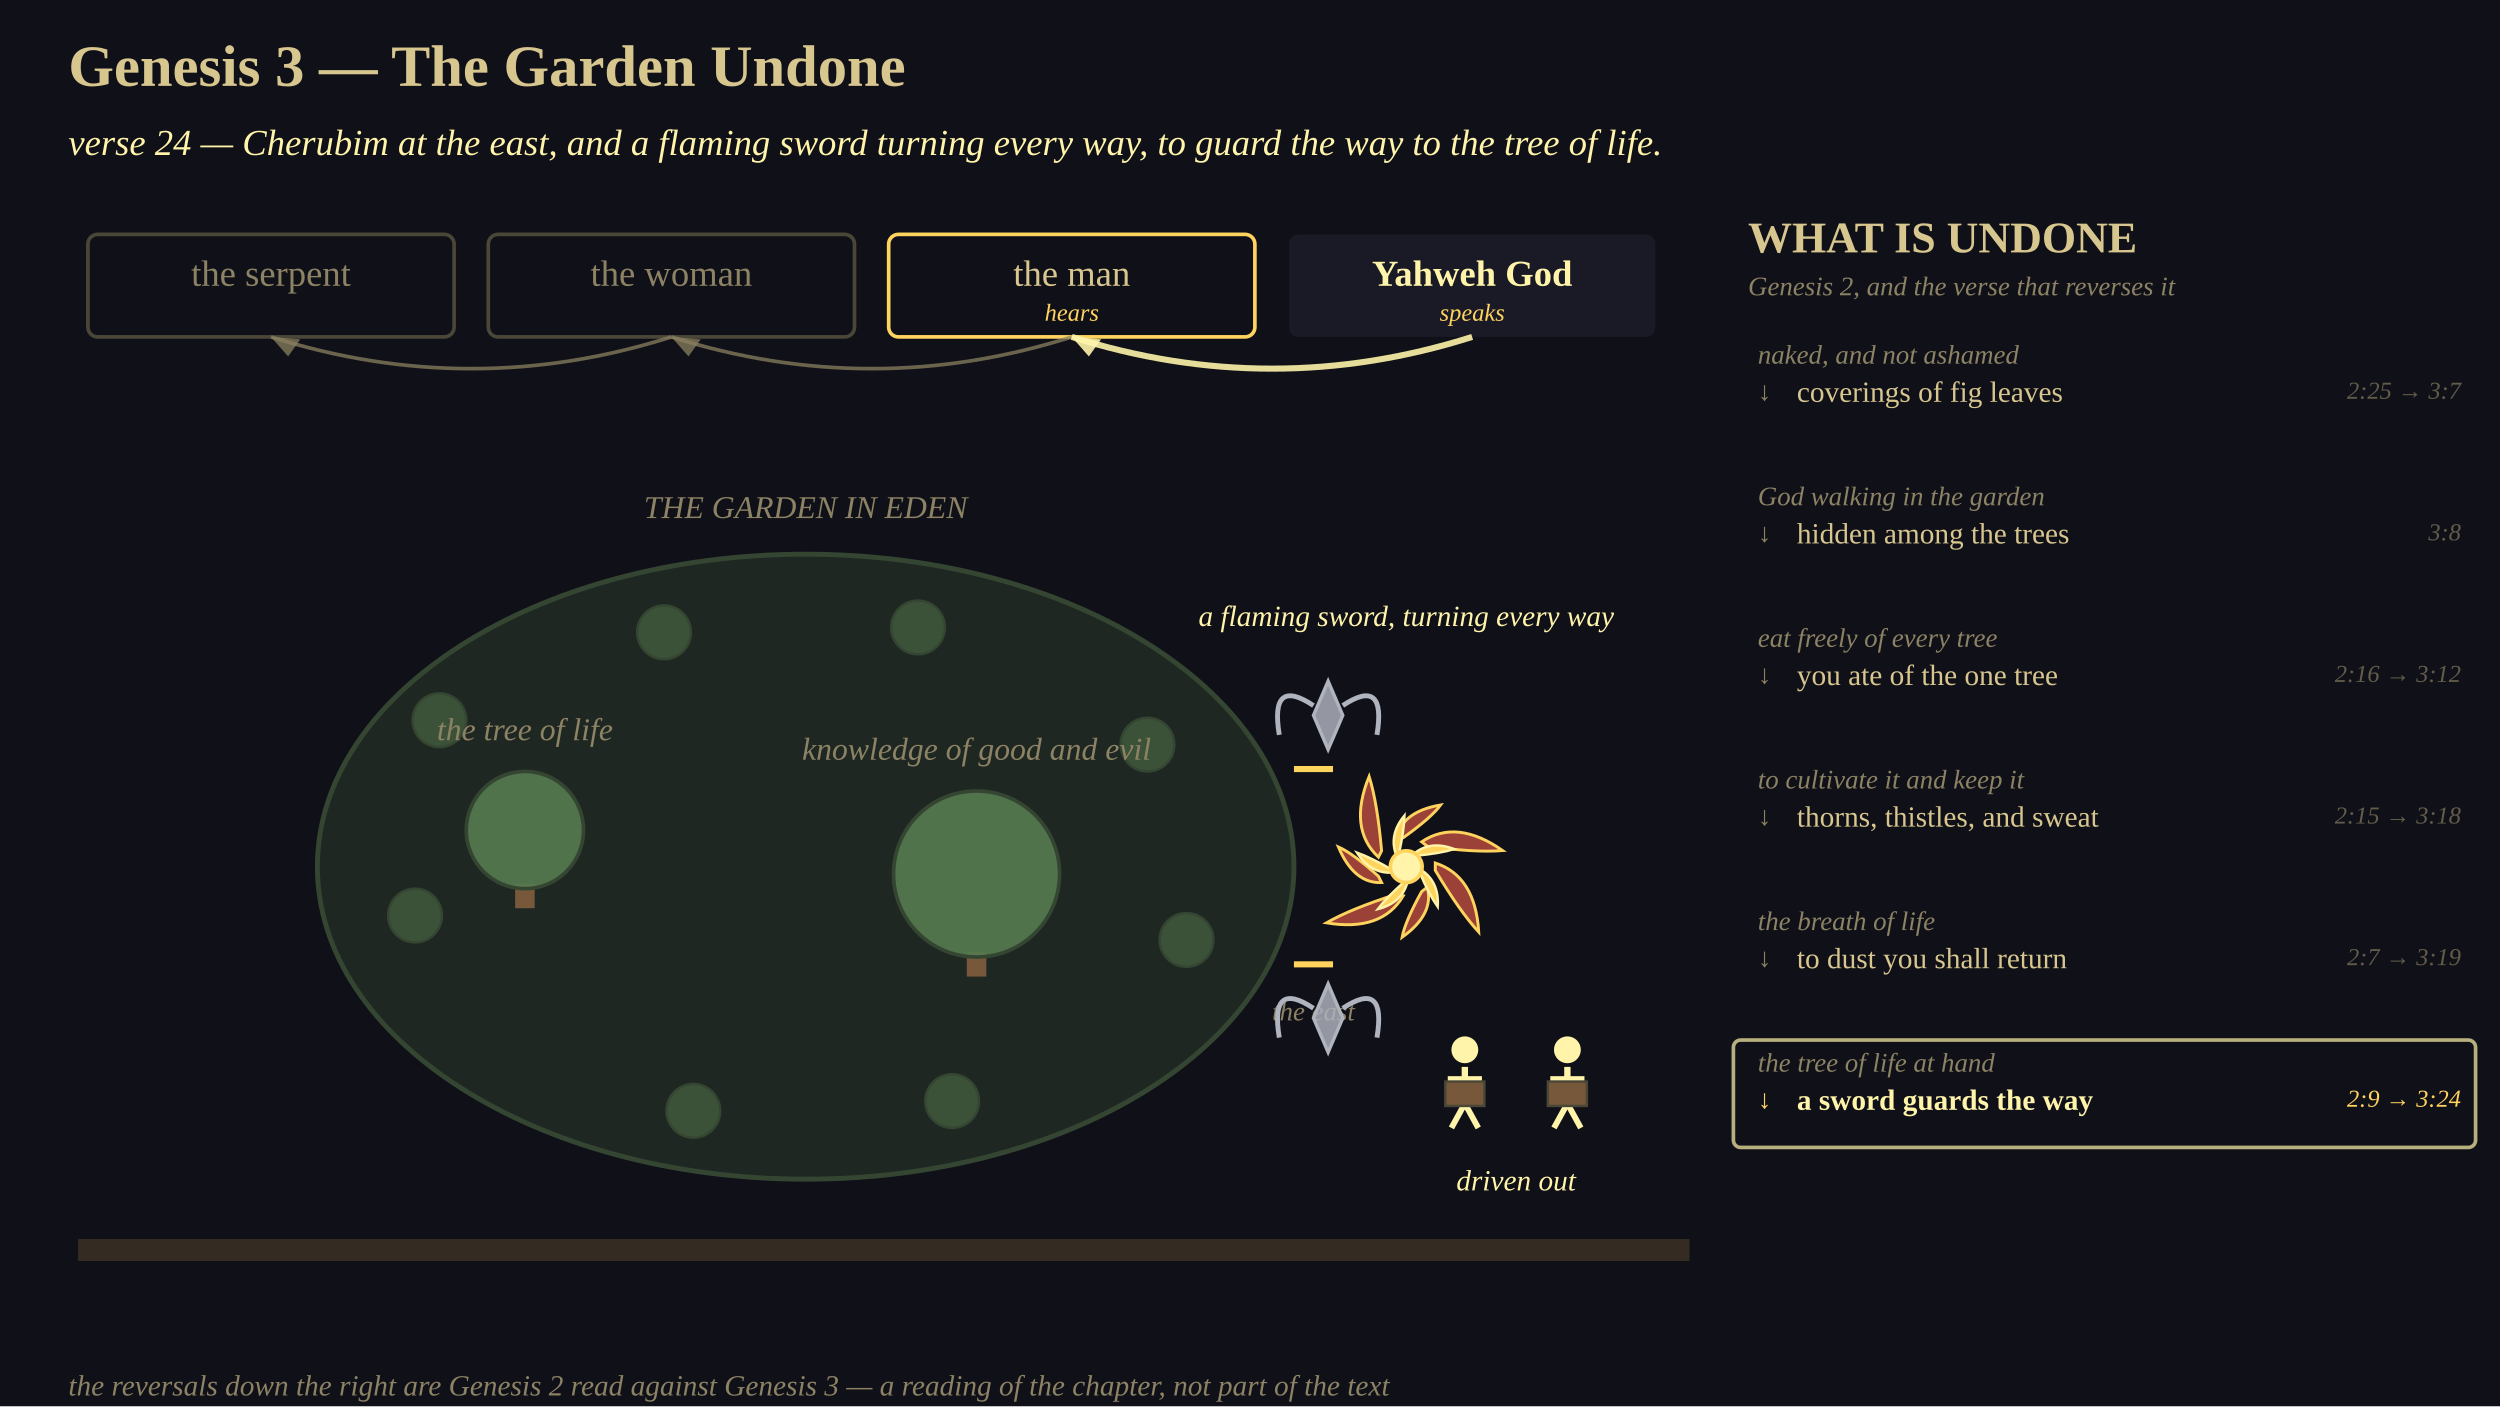
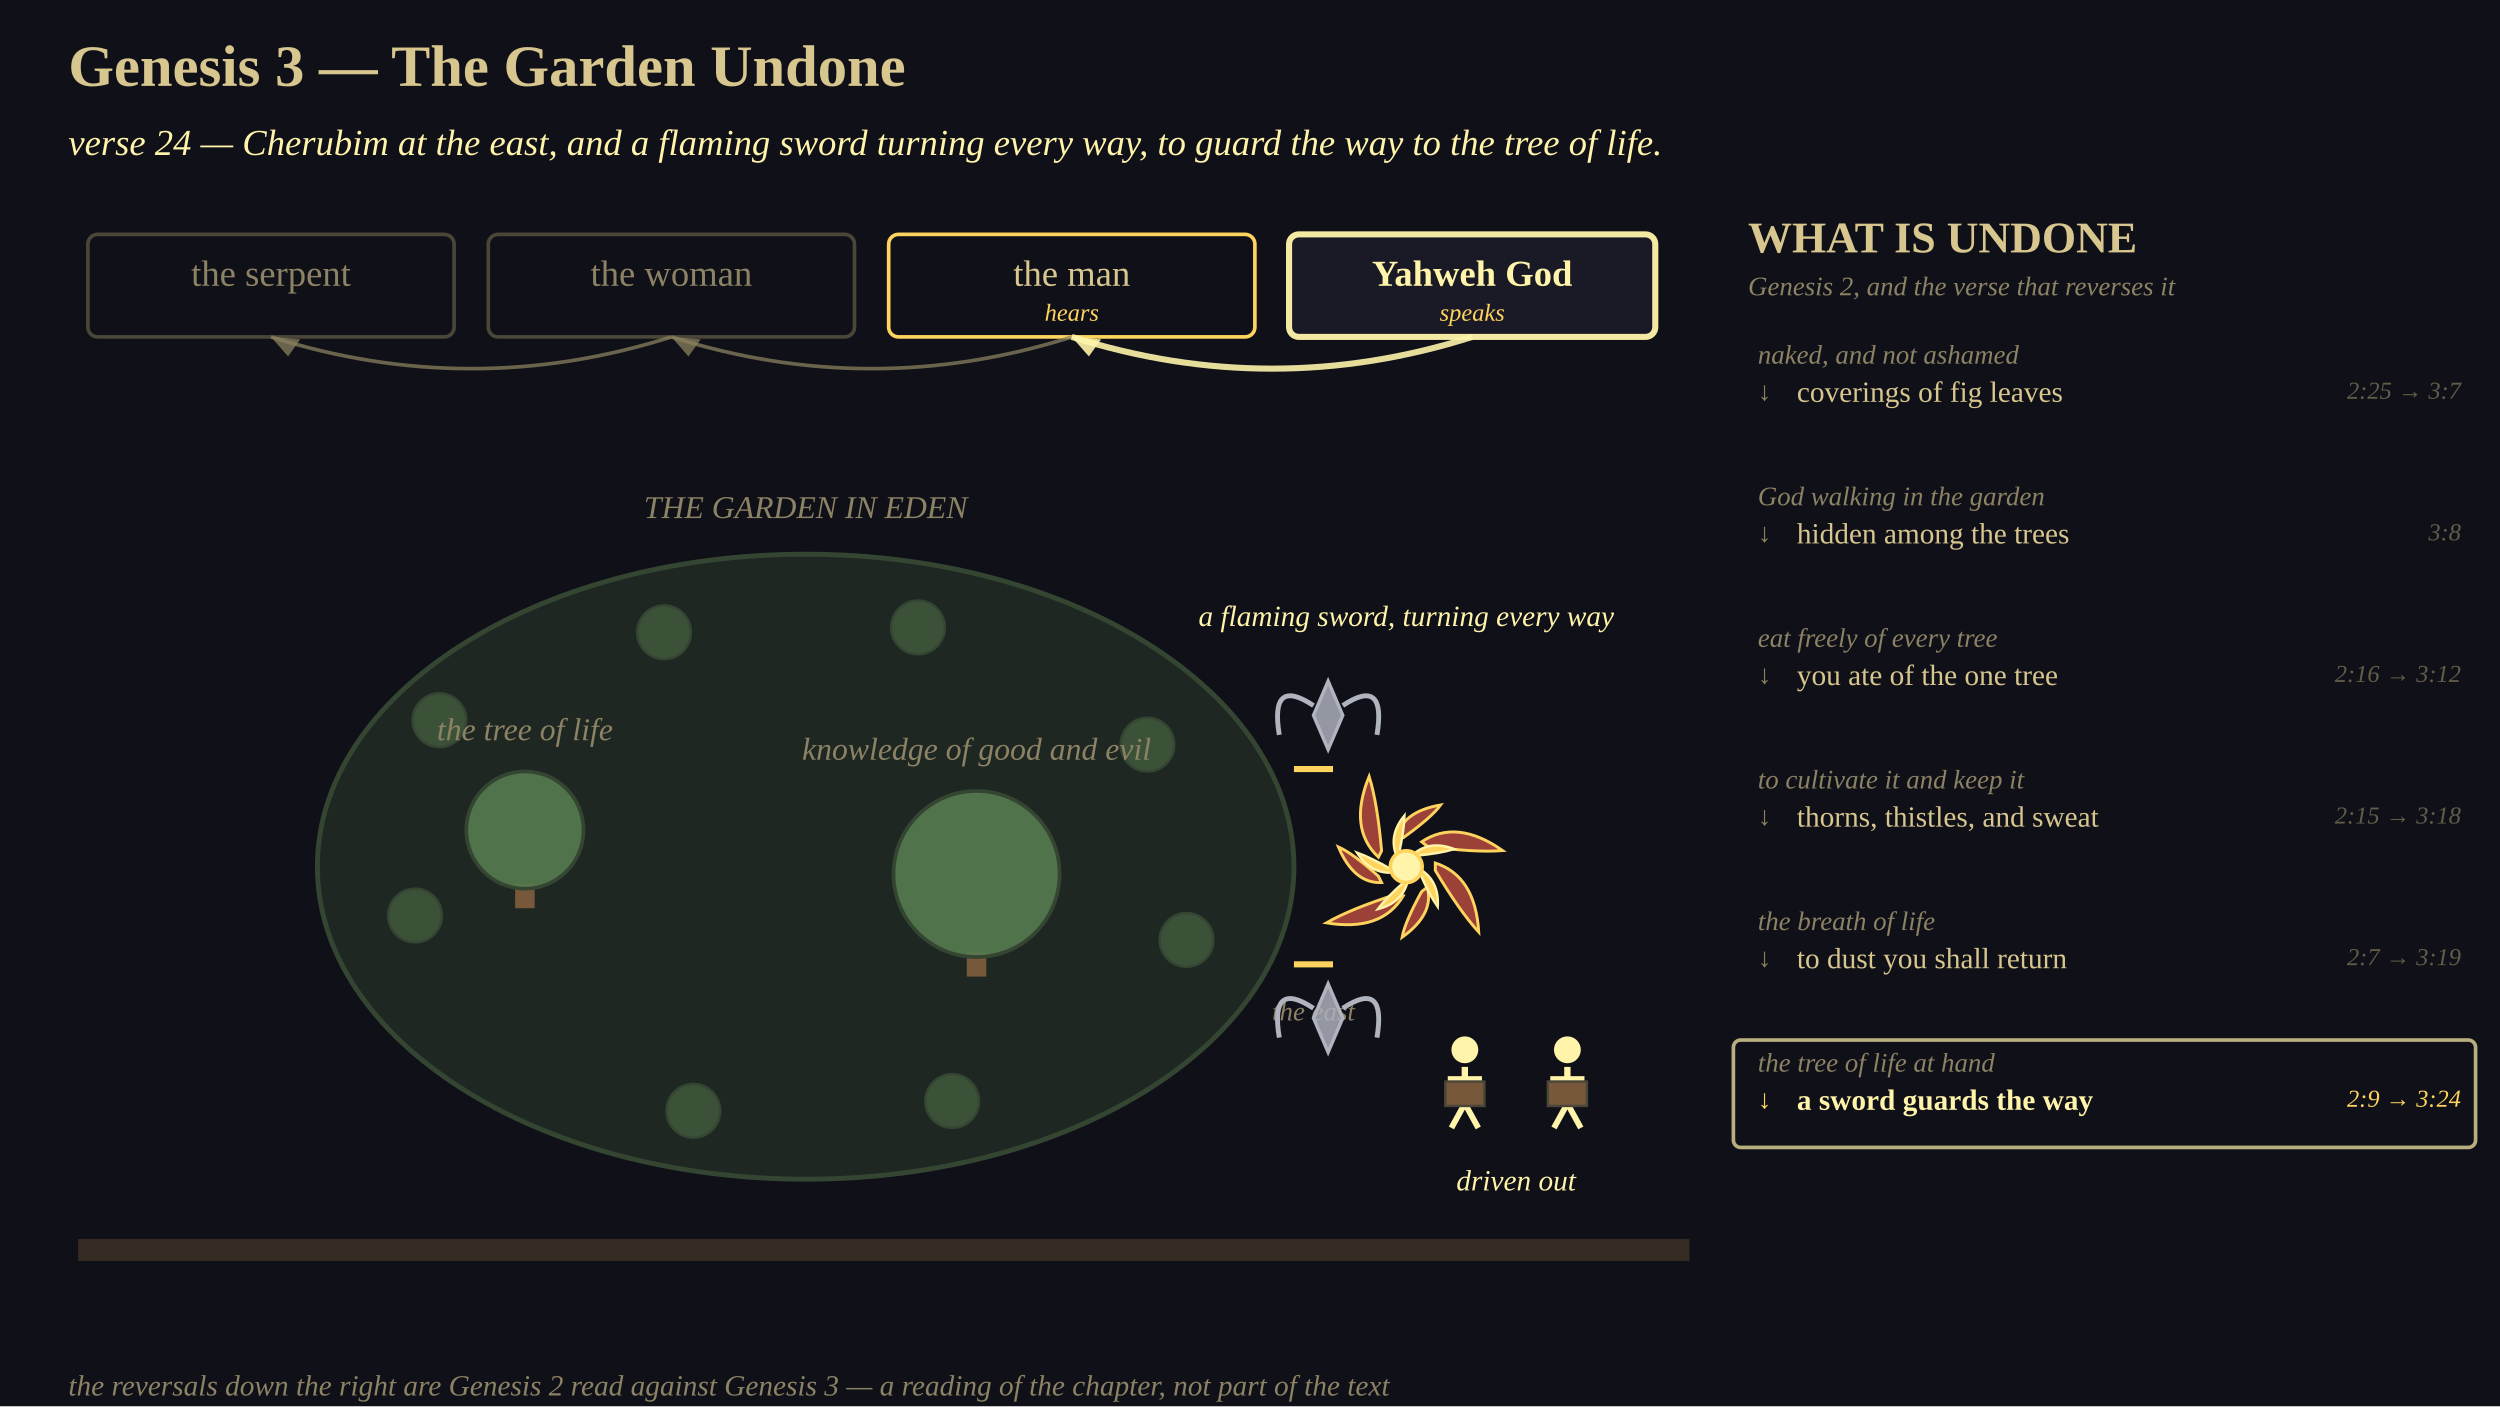
<svg xmlns="http://www.w3.org/2000/svg" viewBox="0 0 1024 576" width="1024" height="576" font-family="Georgia, 'Times New Roman', serif">
  <rect x="0" y="0" width="1024" height="576" fill="rgb(16,16,24)" />
  <text x="28" y="20" font-size="24" text-anchor="start" dominant-baseline="text-before-edge" fill="rgb(216,198,143)" font-family="Georgia, 'Times New Roman', serif" font-weight="bold">Genesis 3 — The Garden Undone</text>
  <text x="28" y="54" font-size="15" text-anchor="start" dominant-baseline="text-before-edge" fill="rgb(255,244,170)" font-family="Georgia, 'Times New Roman', serif" font-style="italic">verse 24 — Cherubim at the east, and a flaming sword turning every way, to guard the way to the tree of life.</text>
  <text x="28" y="564" font-size="12" text-anchor="start" dominant-baseline="text-before-edge" fill="rgb(140,130,100)" font-family="Georgia, 'Times New Roman', serif" font-style="italic">the reversals down the right are Genesis 2 read against Genesis 3 — a reading of the chapter, not part of the text</text>
  <ellipse cx="330" cy="355" rx="200" ry="128" fill="rgb(52,70,50)" fill-opacity="0.431" stroke="rgb(52,70,50)" stroke-width="2" />
  <text x="330" y="215" font-size="13" text-anchor="middle" dominant-baseline="text-after-edge" fill="rgb(140,130,100)" font-family="Georgia, 'Times New Roman', serif" font-style="italic">THE GARDEN IN EDEN</text>
  <circle cx="180" cy="295" r="11" fill="rgb(86,122,78)" fill-opacity="0.510" stroke="rgb(52,70,50)" stroke-width="1" />
  <circle cx="272" cy="259" r="11" fill="rgb(86,122,78)" fill-opacity="0.510" stroke="rgb(52,70,50)" stroke-width="1" />
  <circle cx="376" cy="257" r="11" fill="rgb(86,122,78)" fill-opacity="0.510" stroke="rgb(52,70,50)" stroke-width="1" />
  <circle cx="470" cy="305" r="11" fill="rgb(86,122,78)" fill-opacity="0.510" stroke="rgb(52,70,50)" stroke-width="1" />
  <circle cx="486" cy="385" r="11" fill="rgb(86,122,78)" fill-opacity="0.510" stroke="rgb(52,70,50)" stroke-width="1" />
  <circle cx="390" cy="451" r="11" fill="rgb(86,122,78)" fill-opacity="0.510" stroke="rgb(52,70,50)" stroke-width="1" />
  <circle cx="284" cy="455" r="11" fill="rgb(86,122,78)" fill-opacity="0.510" stroke="rgb(52,70,50)" stroke-width="1" />
  <circle cx="170" cy="375" r="11" fill="rgb(86,122,78)" fill-opacity="0.510" stroke="rgb(52,70,50)" stroke-width="1" />
  <line x1="32" y1="512" x2="692" y2="512" stroke="rgb(58,48,38)" stroke-width="9" stroke-opacity="0.863" />
  <rect x="211" y="362" width="8" height="10" fill="rgb(120,88,58)" />
  <circle cx="215" cy="340" r="24" fill="rgb(86,122,78)" fill-opacity="0.922" stroke="rgb(52,70,50)" stroke-width="1.5" />
  <text x="215" y="306" font-size="13" text-anchor="middle" dominant-baseline="text-after-edge" fill="rgb(140,130,100)" font-family="Georgia, 'Times New Roman', serif" font-style="italic">the tree of life</text>
  <rect x="396" y="390" width="8" height="10" fill="rgb(120,88,58)" />
  <circle cx="400" cy="358" r="34" fill="rgb(86,122,78)" fill-opacity="0.922" stroke="rgb(52,70,50)" stroke-width="1.5" />
  <text x="400" y="314" font-size="13" text-anchor="middle" dominant-baseline="text-after-edge" fill="rgb(140,130,100)" font-family="Georgia, 'Times New Roman', serif" font-style="italic">knowledge of good and evil</text>
  <circle cx="600" cy="430" r="5.5" fill="rgb(255,244,170)" />
  <line x1="600" y1="437" x2="600" y2="452" stroke="rgb(255,244,170)" stroke-width="2.6" />
  <line x1="593" y1="442" x2="607" y2="442" stroke="rgb(255,244,170)" stroke-width="2.4" />
  <line x1="600" y1="452" x2="594.5" y2="462" stroke="rgb(255,244,170)" stroke-width="2.4" />
  <line x1="600" y1="452" x2="605.5" y2="462" stroke="rgb(255,244,170)" stroke-width="2.4" />
  <rect x="592" y="443" width="16" height="10" fill="rgb(120,88,58)" stroke="rgb(74,70,56)" stroke-width="1" />
  <circle cx="642" cy="430" r="5.5" fill="rgb(255,244,170)" />
  <line x1="642" y1="437" x2="642" y2="452" stroke="rgb(255,244,170)" stroke-width="2.6" />
  <line x1="635" y1="442" x2="649" y2="442" stroke="rgb(255,244,170)" stroke-width="2.4" />
  <line x1="642" y1="452" x2="636.5" y2="462" stroke="rgb(255,244,170)" stroke-width="2.4" />
  <line x1="642" y1="452" x2="647.5" y2="462" stroke="rgb(255,244,170)" stroke-width="2.4" />
  <rect x="634" y="443" width="16" height="10" fill="rgb(120,88,58)" stroke="rgb(74,70,56)" stroke-width="1" />
  <text x="621" y="480" font-size="12" text-anchor="middle" dominant-baseline="text-before-edge" fill="rgb(255,244,170)" font-family="Georgia, 'Times New Roman', serif" font-style="italic">driven out</text>
  <line x1="530" y1="315" x2="546" y2="315" stroke="rgb(255,212,94)" stroke-width="2.5" />
  <line x1="530" y1="395" x2="546" y2="395" stroke="rgb(255,212,94)" stroke-width="2.5" />
  <text x="538" y="411" font-size="11" text-anchor="middle" dominant-baseline="text-before-edge" fill="rgb(140,130,100)" font-family="Georgia, 'Times New Roman', serif" font-style="italic">the east</text>
  <polygon points="544,279 550,293 544,307 538,293" fill="rgb(176,180,190)" fill-opacity="0.824" stroke="rgb(176,180,190)" stroke-width="1.4" />
  <path d="M538,289 Q520,277 524,301" fill="none" stroke="rgb(176,180,190)" stroke-width="2" />
  <path d="M550,289 Q568,277 564,301" fill="none" stroke="rgb(176,180,190)" stroke-width="2" />
  <polygon points="544,403 550,417 544,431 538,417" fill="rgb(176,180,190)" fill-opacity="0.824" stroke="rgb(176,180,190)" stroke-width="1.4" />
  <path d="M538,413 Q520,401 524,425" fill="none" stroke="rgb(176,180,190)" stroke-width="2" />
  <path d="M550,413 Q568,401 564,425" fill="none" stroke="rgb(176,180,190)" stroke-width="2" />
  <g transform="translate(576,355)">
    <animateTransform attributeName="transform" type="rotate" values="0;360" dur="7s" begin="0s" repeatCount="indefinite" additive="sum" />
    <path d="M11.9,-1.5 Q28.3,3.8 29.7,26.8 Q21.9,18.3 11.9,1.5 Z" fill="rgb(170,70,60)" fill-opacity="0.902" stroke="rgb(255,212,94)" stroke-width="1.2" />
    <path d="M8.6,8.4 Q11.6,19.4 -1.7,28.9 Q-0.5,22.5 6.3,10.2 Z" fill="rgb(170,70,60)" fill-opacity="0.902" stroke="rgb(255,212,94)" stroke-width="1.2" />
    <path d="M-1.2,11.9 Q-10.0,26.8 -32.7,23.0 Q-22.8,17.3 -4.1,11.3 Z" fill="rgb(170,70,60)" fill-opacity="0.902" stroke="rgb(255,212,94)" stroke-width="1.2" />
    <path d="M-10.1,6.5 Q-21.4,7.0 -27.8,-8.1 Q-21.9,-5.5 -11.4,3.9 Z" fill="rgb(170,70,60)" fill-opacity="0.902" stroke="rgb(255,212,94)" stroke-width="1.2" />
    <path d="M-11.4,-3.9 Q-23.9,-15.7 -15.2,-37.0 Q-11.8,-26.0 -10.1,-6.5 Z" fill="rgb(170,70,60)" fill-opacity="0.902" stroke="rgb(255,212,94)" stroke-width="1.2" />
    <path d="M-4.1,-11.3 Q-2.0,-22.5 14.1,-25.3 Q10.3,-20.1 -1.2,-11.9 Z" fill="rgb(170,70,60)" fill-opacity="0.902" stroke="rgb(255,212,94)" stroke-width="1.2" />
    <path d="M6.3,-10.2 Q20.7,-19.8 39.5,-6.6 Q28.0,-5.7 8.6,-8.4 Z" fill="rgb(170,70,60)" fill-opacity="0.902" stroke="rgb(255,212,94)" stroke-width="1.2" />
    <path d="M5.9,1.2 Q13.6,6.0 12.9,16.5 Q9.4,11.5 5.5,2.4 Z" fill="rgb(255,212,94)" stroke="rgb(255,244,170)" stroke-width="1" />
    <path d="M0.6,6.0 Q-1.6,14.8 -11.7,17.4 Q-8.0,12.5 -0.6,6.0 Z" fill="rgb(255,212,94)" stroke="rgb(255,244,170)" stroke-width="1" />
    <path d="M-5.5,2.4 Q-14.5,3.1 -20.2,-5.8 Q-14.4,-3.7 -5.9,1.2 Z" fill="rgb(255,212,94)" stroke="rgb(255,244,170)" stroke-width="1" />
    <path d="M-4.0,-4.5 Q-7.4,-12.9 -0.7,-21.0 Q-0.9,-14.8 -3.0,-5.2 Z" fill="rgb(255,212,94)" stroke="rgb(255,244,170)" stroke-width="1" />
    <path d="M3.0,-5.2 Q9.9,-11.0 19.7,-7.2 Q13.8,-5.4 4.0,-4.5 Z" fill="rgb(255,212,94)" stroke="rgb(255,244,170)" stroke-width="1" />
    <circle cx="0" cy="0" r="6.5" fill="rgb(255,244,170)" stroke="rgb(255,212,94)" stroke-width="1.5" />
  </g>
  <text x="576" y="259" font-size="12" text-anchor="middle" dominant-baseline="text-after-edge" fill="rgb(255,244,170)" font-family="Georgia, 'Times New Roman', serif" font-style="italic">a flaming sword, turning every way</text>
  <rect x="36" y="96" width="150" height="42" rx="4" fill="rgb(16,16,24)" stroke="rgb(74,70,56)" stroke-width="1.5" />
  <text x="111" y="112" font-size="15" text-anchor="middle" dominant-baseline="central" fill="rgb(140,130,100)" font-family="Georgia, 'Times New Roman', serif">the serpent</text>
  <rect x="200" y="96" width="150" height="42" rx="4" fill="rgb(16,16,24)" stroke="rgb(74,70,56)" stroke-width="1.5" />
  <text x="275" y="112" font-size="15" text-anchor="middle" dominant-baseline="central" fill="rgb(140,130,100)" font-family="Georgia, 'Times New Roman', serif">the woman</text>
  <rect x="364" y="96" width="150" height="42" rx="4" fill="rgb(16,16,24)" stroke="rgb(255,212,94)" stroke-width="1.5" />
  <text x="439" y="112" font-size="15" text-anchor="middle" dominant-baseline="central" fill="rgb(216,198,143)" font-family="Georgia, 'Times New Roman', serif">the man</text>
  <text x="439" y="128" font-size="10" text-anchor="middle" dominant-baseline="central" fill="rgb(255,212,94)" font-family="Georgia, 'Times New Roman', serif" font-style="italic">hears</text>
  <rect x="528" y="96" width="150" height="42" rx="4" fill="rgb(26,26,38)" />
-   <polyline points="528,96 678,96 678,138 528,138 528,96" fill="none" stroke-linejoin="round" stroke="rgb(255,244,170)" stroke-width="2.5" stroke-dasharray="384" stroke-dashoffset="384" stroke-opacity="0.949">
-     <animate attributeName="stroke-dashoffset" values="384;0" dur="1.2s" begin="0s" fill="freeze" calcMode="spline" keyTimes="0;1" keySplines="0.42 0 0.58 1" />
-   </polyline>
+   <rect x="528" y="96" width="150" height="42" rx="4" fill="none" stroke="rgb(255,244,170)" stroke-width="2.5" stroke-opacity="0.949" />
  <text x="603" y="112" font-size="15" text-anchor="middle" dominant-baseline="central" fill="rgb(255,244,170)" font-family="Georgia, 'Times New Roman', serif" font-weight="bold">Yahweh God</text>
  <text x="603" y="128" font-size="10" text-anchor="middle" dominant-baseline="central" fill="rgb(255,212,94)" font-family="Georgia, 'Times New Roman', serif" font-style="italic">speaks</text>
  <path d="M439.0,138 Q357.0,164 275.0,138" fill="none" stroke="rgb(138,129,95)" stroke-width="1.5" stroke-opacity="0.745" />
  <polygon points="275,138 282,146 287,139" fill="rgb(138,129,95)" fill-opacity="0.745" />
  <path d="M275.0,138 Q193.0,164 111.0,138" fill="none" stroke="rgb(138,129,95)" stroke-width="1.5" stroke-opacity="0.745" />
  <polygon points="111,138 118,146 123,139" fill="rgb(138,129,95)" fill-opacity="0.745" />
  <path d="M603.0,138 Q521.0,164 439.0,138" fill="none" stroke="rgb(255,244,170)" stroke-width="2.5" stroke-opacity="0.898" />
  <polygon points="439,138 446,146 451,139" fill="rgb(255,244,170)" fill-opacity="0.898" />
  <text x="716" y="92" font-size="18" text-anchor="start" dominant-baseline="text-before-edge" fill="rgb(216,198,143)" font-family="Georgia, 'Times New Roman', serif" font-weight="bold">WHAT IS UNDONE</text>
  <text x="716" y="114" font-size="11" text-anchor="start" dominant-baseline="text-before-edge" fill="rgb(140,130,100)" font-family="Georgia, 'Times New Roman', serif" font-style="italic">Genesis 2, and the verse that reverses it</text>
  <text x="720" y="142" font-size="11" text-anchor="start" dominant-baseline="text-before-edge" fill="rgb(140,130,100)" font-family="Georgia, 'Times New Roman', serif" font-style="italic">naked, and not ashamed</text>
  <text x="720" y="157" font-size="11" text-anchor="start" dominant-baseline="text-before-edge" fill="rgb(138,129,95)" font-family="Georgia, 'Times New Roman', serif">↓</text>
  <text x="736" y="157" font-size="12" text-anchor="start" dominant-baseline="text-before-edge" fill="rgb(216,198,143)" font-family="Georgia, 'Times New Roman', serif">coverings of fig leaves</text>
  <text x="1008" y="157" font-size="10" text-anchor="end" dominant-baseline="text-before-edge" fill="rgb(140,130,100)" font-family="Georgia, 'Times New Roman', serif" fill-opacity="0.667" font-style="italic">2:25 → 3:7</text>
  <text x="720" y="200" font-size="11" text-anchor="start" dominant-baseline="text-before-edge" fill="rgb(140,130,100)" font-family="Georgia, 'Times New Roman', serif" font-style="italic">God walking in the garden</text>
  <text x="720" y="215" font-size="11" text-anchor="start" dominant-baseline="text-before-edge" fill="rgb(138,129,95)" font-family="Georgia, 'Times New Roman', serif">↓</text>
  <text x="736" y="215" font-size="12" text-anchor="start" dominant-baseline="text-before-edge" fill="rgb(216,198,143)" font-family="Georgia, 'Times New Roman', serif">hidden among the trees</text>
  <text x="1008" y="215" font-size="10" text-anchor="end" dominant-baseline="text-before-edge" fill="rgb(140,130,100)" font-family="Georgia, 'Times New Roman', serif" fill-opacity="0.667" font-style="italic">3:8</text>
  <text x="720" y="258" font-size="11" text-anchor="start" dominant-baseline="text-before-edge" fill="rgb(140,130,100)" font-family="Georgia, 'Times New Roman', serif" font-style="italic">eat freely of every tree</text>
  <text x="720" y="273" font-size="11" text-anchor="start" dominant-baseline="text-before-edge" fill="rgb(138,129,95)" font-family="Georgia, 'Times New Roman', serif">↓</text>
  <text x="736" y="273" font-size="12" text-anchor="start" dominant-baseline="text-before-edge" fill="rgb(216,198,143)" font-family="Georgia, 'Times New Roman', serif">you ate of the one tree</text>
  <text x="1008" y="273" font-size="10" text-anchor="end" dominant-baseline="text-before-edge" fill="rgb(140,130,100)" font-family="Georgia, 'Times New Roman', serif" fill-opacity="0.667" font-style="italic">2:16 → 3:12</text>
  <text x="720" y="316" font-size="11" text-anchor="start" dominant-baseline="text-before-edge" fill="rgb(140,130,100)" font-family="Georgia, 'Times New Roman', serif" font-style="italic">to cultivate it and keep it</text>
  <text x="720" y="331" font-size="11" text-anchor="start" dominant-baseline="text-before-edge" fill="rgb(138,129,95)" font-family="Georgia, 'Times New Roman', serif">↓</text>
  <text x="736" y="331" font-size="12" text-anchor="start" dominant-baseline="text-before-edge" fill="rgb(216,198,143)" font-family="Georgia, 'Times New Roman', serif">thorns, thistles, and sweat</text>
  <text x="1008" y="331" font-size="10" text-anchor="end" dominant-baseline="text-before-edge" fill="rgb(140,130,100)" font-family="Georgia, 'Times New Roman', serif" fill-opacity="0.667" font-style="italic">2:15 → 3:18</text>
  <text x="720" y="374" font-size="11" text-anchor="start" dominant-baseline="text-before-edge" fill="rgb(140,130,100)" font-family="Georgia, 'Times New Roman', serif" font-style="italic">the breath of life</text>
  <text x="720" y="389" font-size="11" text-anchor="start" dominant-baseline="text-before-edge" fill="rgb(138,129,95)" font-family="Georgia, 'Times New Roman', serif">↓</text>
  <text x="736" y="389" font-size="12" text-anchor="start" dominant-baseline="text-before-edge" fill="rgb(216,198,143)" font-family="Georgia, 'Times New Roman', serif">to dust you shall return</text>
  <text x="1008" y="389" font-size="10" text-anchor="end" dominant-baseline="text-before-edge" fill="rgb(140,130,100)" font-family="Georgia, 'Times New Roman', serif" fill-opacity="0.667" font-style="italic">2:7 → 3:19</text>
  <text x="720" y="432" font-size="11" text-anchor="start" dominant-baseline="text-before-edge" fill="rgb(140,130,100)" font-family="Georgia, 'Times New Roman', serif" font-style="italic">the tree of life at hand</text>
  <text x="720" y="447" font-size="11" text-anchor="start" dominant-baseline="text-before-edge" fill="rgb(255,212,94)" font-family="Georgia, 'Times New Roman', serif">↓</text>
  <text x="736" y="447" font-size="12" text-anchor="start" dominant-baseline="text-before-edge" fill="rgb(255,244,170)" font-family="Georgia, 'Times New Roman', serif" font-weight="bold">a sword guards the way</text>
  <text x="1008" y="447" font-size="10" text-anchor="end" dominant-baseline="text-before-edge" fill="rgb(255,212,94)" font-family="Georgia, 'Times New Roman', serif" font-style="italic">2:9 → 3:24</text>
  <rect x="710" y="426" width="304" height="44" rx="3" fill="none" stroke="rgb(255,244,170)" stroke-width="1.5" stroke-opacity="0.698" />
</svg>
